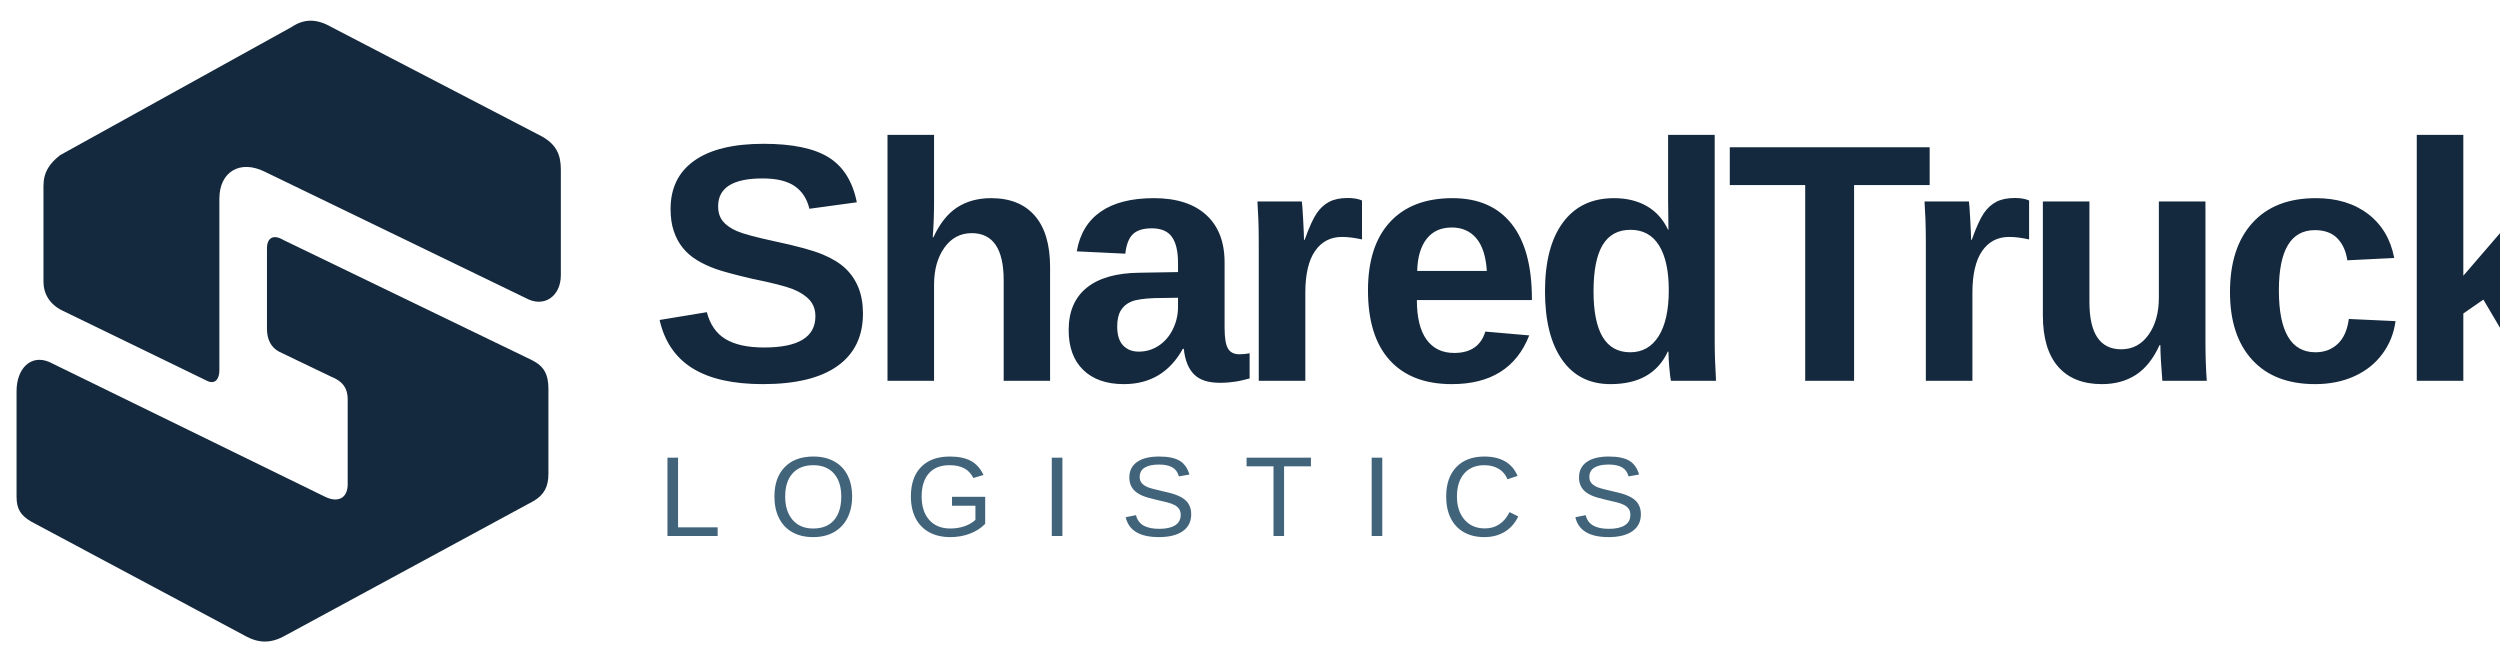
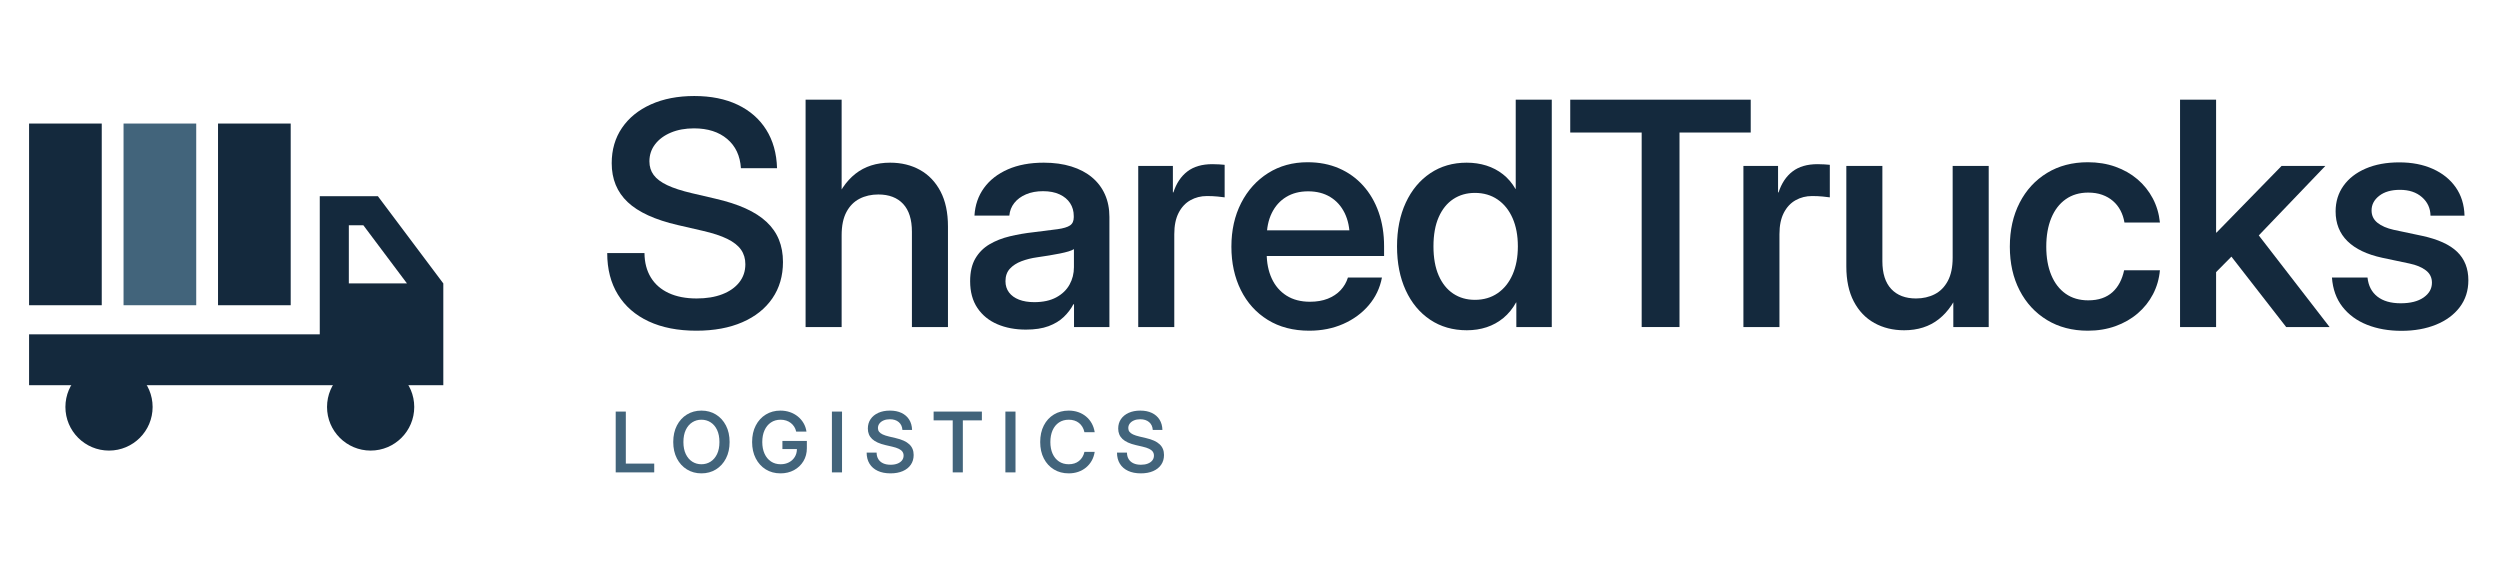
- <svg xmlns="http://www.w3.org/2000/svg" width="1208" height="320" viewBox="0 0 1208 320" fill="none" role="img" aria-labelledby="sharedtrucks-logo-title sharedtrucks-logo-description">
-   <g fill="#14293D" transform="translate(8 10)">
-     <path d="M21 65 133 3C139-1 145-1 152 3L254 56C261 60 263 65 263 72V123C263 133 255 139 246 134L120 73C108 67 98 73 98 86V169C98 173 96 176 92 174L22 140C16 137 13 132 13 126V80C13 73 16 69 21 65Z" />
-     <path d="M16 165 149 230C155 233 160 231 160 224V183C160 177 157 174 152 172L127 160C123 158 121 154 121 149V110C121 105 124 103 129 106L249 164C255 167 257 171 257 178V219C257 225 255 229 250 232L130 297C123 301 117 301 110 297L7 242C2 239 0 236 0 230V179C0 168 7 161 16 165Z" />
+ <svg xmlns="http://www.w3.org/2000/svg" width="344" height="80" viewBox="0 0 344 80" fill="none" role="img" aria-labelledby="logo-title logo-desc">
+   <g transform="translate(0 6)">
+     <path fill="#14293d" d="M4 11h10v25H4zM30 11h10v25H30z" />
+     <path fill="#42647b" d="M17 11h10v25H17z" />
+     <path fill="#14293d" fill-rule="evenodd" d="M44 21h8l9 12v14H4v-7h40V21ZM48 25v8h8l-6-8h-2Z" />
+     <circle cx="15" cy="50" r="6" fill="#14293d" />
+     <circle cx="51" cy="50" r="6" fill="#14293d" />
  </g>
-   <text x="314" y="184" fill="#14293D" font-family="Arial, Helvetica, sans-serif" font-size="164" font-weight="800" letter-spacing="-6" textLength="880" lengthAdjust="spacingAndGlyphs">SharedTrucks</text>
-   <text x="318" y="259" fill="#42647B" font-family="Arial, Helvetica, sans-serif" font-size="55" font-weight="400" letter-spacing="23" textLength="580" lengthAdjust="spacing">LOGISTICS</text>
+   <g fill="#14293d">
+     <path d="M95.824 45.504Q92.008 45.504 89.259 44.222Q86.511 42.94 85.032 40.546Q83.553 38.152 83.553 34.825H88.68Q88.698 36.773 89.554 38.176Q90.41 39.58 92.016 40.324Q93.622 41.069 95.855 41.069Q97.883 41.069 99.383 40.491Q100.883 39.913 101.722 38.852Q102.561 37.792 102.561 36.36Q102.561 35.215 101.97 34.365Q101.379 33.514 100.089 32.877Q98.798 32.24 96.675 31.755L93.284 30.973Q88.569 29.887 86.37 27.811Q84.171 25.735 84.171 22.459Q84.171 19.671 85.586 17.597Q87.001 15.522 89.563 14.367Q92.126 13.212 95.537 13.212Q98.979 13.212 101.501 14.413Q104.023 15.615 105.427 17.841Q106.831 20.067 106.921 23.148H101.951Q101.789 20.583 100.06 19.122Q98.331 17.662 95.496 17.662Q93.71 17.662 92.324 18.24Q90.938 18.818 90.149 19.843Q89.359 20.867 89.359 22.203Q89.359 23.288 89.947 24.082Q90.534 24.876 91.813 25.481Q93.091 26.086 95.171 26.575L98.424 27.335Q100.827 27.884 102.582 28.676Q104.338 29.468 105.479 30.536Q106.621 31.604 107.179 32.976Q107.737 34.349 107.737 36.053Q107.737 38.925 106.277 41.052Q104.818 43.179 102.143 44.341Q99.468 45.504 95.824 45.504Z" />
+     <path d="M115.809 32.375V45H110.849V13.716H115.809V28.415H114.687Q115.76 25.443 117.705 23.913Q119.65 22.384 122.487 22.384Q124.8 22.384 126.593 23.385Q128.386 24.385 129.413 26.338Q130.44 28.29 130.44 31.166V45H125.48V31.89Q125.48 29.358 124.271 28.059Q123.062 26.76 120.853 26.76Q119.418 26.76 118.277 27.344Q117.135 27.929 116.472 29.168Q115.809 30.407 115.809 32.375Z" />
+     <path d="M141.169 45.354Q138.958 45.354 137.228 44.61Q135.497 43.867 134.494 42.38Q133.491 40.894 133.491 38.69Q133.491 36.791 134.209 35.567Q134.927 34.343 136.152 33.619Q137.377 32.894 138.953 32.516Q140.529 32.138 142.224 31.952Q144.297 31.706 145.505 31.538Q146.714 31.37 147.231 31.022Q147.749 30.674 147.749 29.901V29.727Q147.749 28.721 147.247 27.953Q146.745 27.185 145.8 26.746Q144.855 26.307 143.525 26.307Q142.198 26.307 141.181 26.74Q140.164 27.173 139.566 27.931Q138.969 28.689 138.885 29.668H134.086Q134.215 27.493 135.4 25.859Q136.585 24.226 138.679 23.305Q140.774 22.384 143.622 22.384Q145.735 22.384 147.414 22.906Q149.093 23.428 150.262 24.406Q151.431 25.384 152.043 26.761Q152.655 28.138 152.655 29.848V45H147.785V41.863H147.701Q147.206 42.812 146.38 43.608Q145.555 44.404 144.285 44.879Q143.015 45.354 141.169 45.354ZM142.314 41.576Q144.128 41.576 145.345 40.916Q146.562 40.255 147.167 39.165Q147.773 38.074 147.773 36.759V34.277Q147.533 34.442 147.037 34.592Q146.541 34.742 145.851 34.881Q145.16 35.021 144.356 35.152Q143.551 35.284 142.709 35.404Q141.55 35.566 140.556 35.942Q139.563 36.319 138.958 36.976Q138.353 37.634 138.353 38.694Q138.353 39.59 138.84 40.239Q139.327 40.887 140.217 41.232Q141.106 41.576 142.314 41.576Z" />
+     <path d="M156.621 45V22.828H161.389V26.471H161.46Q162.069 24.598 163.38 23.593Q164.691 22.589 166.83 22.589Q167.349 22.589 167.783 22.619Q168.216 22.649 168.511 22.679V27.155Q168.234 27.11 167.545 27.043Q166.856 26.975 166.073 26.975Q164.831 26.975 163.806 27.548Q162.78 28.121 162.18 29.285Q161.581 30.448 161.581 32.223V45Z" />
+     <path d="M180.157 45.504Q176.848 45.504 174.444 44.016Q172.039 42.529 170.739 39.911Q169.44 37.294 169.44 33.944Q169.44 30.558 170.781 27.936Q172.122 25.315 174.49 23.819Q176.857 22.324 179.929 22.324Q182.312 22.324 184.245 23.161Q186.179 23.998 187.568 25.543Q188.958 27.087 189.703 29.203Q190.449 31.319 190.449 33.877V35.227H171.499V31.69H187.928L185.724 32.688Q185.724 30.735 185.022 29.308Q184.319 27.88 183.037 27.103Q181.755 26.326 179.996 26.326Q178.258 26.326 176.98 27.103Q175.702 27.88 175 29.308Q174.297 30.735 174.297 32.688V34.835Q174.297 36.815 174.994 38.325Q175.691 39.835 177.024 40.678Q178.357 41.521 180.254 41.521Q181.635 41.521 182.696 41.103Q183.757 40.685 184.462 39.933Q185.168 39.181 185.474 38.19H190.156Q189.742 40.353 188.34 41.998Q186.939 43.644 184.828 44.574Q182.717 45.504 180.157 45.504Z" />
+     <path d="M201.836 45.444Q198.953 45.444 196.786 43.991Q194.619 42.538 193.425 39.939Q192.231 37.34 192.231 33.902Q192.231 30.486 193.434 27.89Q194.637 25.294 196.801 23.839Q198.965 22.384 201.811 22.384Q203.26 22.384 204.521 22.781Q205.782 23.179 206.801 23.976Q207.821 24.774 208.529 25.995H208.564V13.716H213.524V45H208.648V41.616H208.612Q207.899 42.903 206.865 43.755Q205.831 44.607 204.56 45.026Q203.29 45.444 201.836 45.444ZM202.944 41.258Q204.741 41.258 206.072 40.347Q207.402 39.436 208.13 37.779Q208.858 36.122 208.858 33.902Q208.858 31.667 208.13 30.016Q207.402 28.365 206.072 27.454Q204.741 26.543 202.944 26.543Q201.257 26.543 199.97 27.394Q198.683 28.245 197.964 29.881Q197.245 31.517 197.245 33.902Q197.245 36.272 197.964 37.914Q198.683 39.556 199.97 40.407Q201.257 41.258 202.944 41.258Z" />
+     <path d="M216.065 18.236V13.716H240.899V18.236H231.1V45H225.894V18.236Z" />
+     <path d="M239.893 45V22.828H244.66V26.471H244.732Q245.341 24.598 246.652 23.593Q247.963 22.589 250.102 22.589Q250.621 22.589 251.054 22.619Q251.488 22.649 251.783 22.679V27.155Q251.506 27.11 250.817 27.043Q250.128 26.975 249.345 26.975Q248.103 26.975 247.077 27.548Q246.052 28.121 245.452 29.285Q244.853 30.448 244.853 32.223V45Z" />
+     <path d="M262.008 45.444Q259.716 45.444 257.912 44.444Q256.108 43.443 255.082 41.483Q254.055 39.523 254.055 36.662V22.828H259.015V35.938Q259.015 38.464 260.234 39.766Q261.454 41.068 263.641 41.068Q265.076 41.068 266.218 40.484Q267.359 39.9 268.023 38.653Q268.686 37.407 268.686 35.453V22.828H273.646V45H268.776V39.413H269.808Q268.734 42.371 266.792 43.907Q264.85 45.444 262.008 45.444Z" />
+     <path d="M287.289 45.504Q284.084 45.504 281.664 44.033Q279.245 42.562 277.899 39.955Q276.553 37.349 276.553 33.944Q276.553 30.524 277.899 27.903Q279.245 25.281 281.664 23.803Q284.084 22.324 287.289 22.324Q289.335 22.324 291.069 22.938Q292.802 23.552 294.109 24.663Q295.416 25.775 296.217 27.288Q297.018 28.8 297.206 30.619H292.325Q292.173 29.705 291.774 28.953Q291.376 28.2 290.742 27.653Q290.108 27.106 289.26 26.803Q288.413 26.501 287.337 26.501Q285.537 26.501 284.241 27.416Q282.945 28.332 282.256 30.004Q281.567 31.676 281.567 33.944Q281.567 36.191 282.256 37.851Q282.945 39.512 284.236 40.419Q285.528 41.327 287.337 41.327Q288.413 41.327 289.246 41.037Q290.078 40.746 290.682 40.199Q291.286 39.652 291.684 38.886Q292.083 38.12 292.28 37.185H297.206Q297.042 38.974 296.25 40.489Q295.458 42.005 294.141 43.13Q292.823 44.256 291.081 44.88Q289.339 45.504 287.289 45.504Z" />
+     <path d="M304.516 37.868V32.009H304.988L313.949 22.828H319.971L309.578 33.677H308.661ZM299.974 45V13.716H304.934V45ZM314.577 45 306.625 34.777 309.979 31.32 320.551 45Z" />
+     <path d="M330.438 45.522Q327.8 45.522 325.702 44.688Q323.604 43.853 322.325 42.217Q321.047 40.58 320.876 38.19H325.77Q325.947 39.879 327.121 40.805Q328.296 41.731 330.342 41.731Q332.343 41.731 333.489 40.932Q334.635 40.132 334.635 38.898Q334.635 37.844 333.802 37.203Q332.969 36.562 331.545 36.262L327.806 35.471Q324.647 34.79 323.013 33.185Q321.38 31.58 321.38 29.087Q321.38 27.083 322.465 25.563Q323.549 24.043 325.523 23.193Q327.496 22.342 330.141 22.342Q332.753 22.342 334.753 23.238Q336.754 24.133 337.904 25.771Q339.055 27.409 339.118 29.675H334.436Q334.415 28.141 333.264 27.131Q332.113 26.121 330.238 26.121Q328.437 26.121 327.382 26.942Q326.328 27.762 326.328 28.954Q326.328 30.002 327.14 30.654Q327.952 31.305 329.372 31.623L333.28 32.451Q336.562 33.158 338.104 34.647Q339.646 36.136 339.646 38.56Q339.646 40.702 338.461 42.266Q337.276 43.829 335.194 44.676Q333.113 45.522 330.438 45.522Z" />
+   </g>
+   <g fill="#42647b">
+     <path d="M84.721 65V56.633H86.113V63.791H90.022V65Z" />
+     <path d="M96.515 65.135Q95.4 65.135 94.522 64.595Q93.644 64.055 93.141 63.084Q92.638 62.113 92.638 60.822Q92.638 59.52 93.141 58.548Q93.644 57.576 94.522 57.037Q95.4 56.499 96.515 56.499Q97.635 56.499 98.51 57.037Q99.385 57.576 99.889 58.548Q100.393 59.52 100.393 60.822Q100.393 62.115 99.889 63.086Q99.385 64.057 98.51 64.596Q97.635 65.135 96.515 65.135ZM96.515 63.881Q97.214 63.881 97.775 63.525Q98.337 63.168 98.666 62.485Q98.994 61.801 98.994 60.822Q98.994 59.838 98.666 59.151Q98.337 58.465 97.775 58.109Q97.214 57.752 96.515 57.752Q95.819 57.752 95.257 58.109Q94.695 58.465 94.366 59.151Q94.037 59.838 94.037 60.822Q94.037 61.801 94.366 62.485Q94.695 63.168 95.257 63.525Q95.819 63.881 96.515 63.881Z" />
+     <path d="M107.397 65.135Q106.246 65.135 105.367 64.589Q104.487 64.043 103.989 63.07Q103.49 62.098 103.49 60.822Q103.49 59.516 103.996 58.544Q104.501 57.572 105.382 57.035Q106.264 56.499 107.384 56.499Q108.08 56.499 108.69 56.708Q109.299 56.917 109.777 57.303Q110.254 57.688 110.566 58.217Q110.878 58.747 110.97 59.392H109.557Q109.476 59.024 109.288 58.723Q109.099 58.421 108.818 58.204Q108.537 57.987 108.182 57.87Q107.827 57.752 107.411 57.752Q106.646 57.752 106.078 58.135Q105.511 58.518 105.2 59.207Q104.889 59.896 104.889 60.822Q104.889 61.743 105.201 62.43Q105.513 63.117 106.083 63.499Q106.652 63.881 107.421 63.881Q108.062 63.881 108.566 63.615Q109.07 63.349 109.363 62.874Q109.656 62.399 109.656 61.771L110.027 61.796H107.66V60.676H111.024V61.667Q111.024 62.677 110.551 63.459Q110.078 64.242 109.261 64.688Q108.443 65.135 107.397 65.135Z" />
+     <path d="M115.863 56.633V65H114.471V56.633Z" />
+     <path d="M122.533 65.135Q121.512 65.135 120.777 64.792Q120.042 64.449 119.647 63.809Q119.251 63.169 119.251 62.279H120.622Q120.627 62.8 120.856 63.175Q121.085 63.55 121.514 63.75Q121.944 63.949 122.541 63.949Q123.084 63.949 123.485 63.794Q123.886 63.639 124.11 63.356Q124.335 63.072 124.335 62.689Q124.335 62.383 124.177 62.156Q124.019 61.928 123.673 61.758Q123.328 61.587 122.76 61.458L121.853 61.248Q120.593 60.958 120.004 60.403Q119.416 59.848 119.416 58.971Q119.416 58.226 119.795 57.671Q120.173 57.116 120.858 56.807Q121.544 56.499 122.456 56.499Q123.377 56.499 124.051 56.82Q124.726 57.141 125.101 57.736Q125.477 58.332 125.501 59.156H124.171Q124.128 58.47 123.666 58.079Q123.203 57.689 122.445 57.689Q121.967 57.689 121.597 57.843Q121.226 57.998 121.015 58.272Q120.804 58.546 120.804 58.903Q120.804 59.193 120.961 59.406Q121.118 59.618 121.46 59.78Q121.802 59.942 122.358 60.072L123.228 60.276Q123.871 60.423 124.34 60.634Q124.81 60.846 125.115 61.132Q125.42 61.417 125.57 61.784Q125.719 62.151 125.719 62.607Q125.719 63.375 125.328 63.944Q124.938 64.513 124.223 64.824Q123.507 65.135 122.533 65.135Z" />
+     <path d="M128.465 57.842V56.633H135.107V57.842H132.486V65H131.094V57.842Z" />
+     <path d="M139.734 56.633V65H138.342V56.633Z" />
+     <path d="M147.057 65.135Q145.905 65.135 145.019 64.597Q144.133 64.059 143.632 63.088Q143.131 62.117 143.131 60.822Q143.131 59.516 143.63 58.544Q144.129 57.572 145.017 57.035Q145.905 56.499 147.057 56.499Q147.756 56.499 148.359 56.706Q148.963 56.914 149.435 57.305Q149.908 57.695 150.215 58.241Q150.522 58.788 150.63 59.469H149.217Q149.131 59.06 148.938 58.74Q148.746 58.42 148.467 58.199Q148.188 57.978 147.834 57.865Q147.481 57.752 147.069 57.752Q146.278 57.752 145.71 58.136Q145.142 58.519 144.836 59.209Q144.53 59.899 144.53 60.822Q144.53 61.74 144.835 62.427Q145.14 63.114 145.709 63.497Q146.278 63.881 147.069 63.881Q147.481 63.881 147.832 63.769Q148.183 63.657 148.462 63.437Q148.74 63.217 148.935 62.9Q149.129 62.583 149.221 62.175H150.63Q150.525 62.853 150.216 63.398Q149.908 63.944 149.435 64.332Q148.962 64.721 148.359 64.928Q147.756 65.135 147.057 65.135Z" />
+     <path d="M156.981 65.135Q155.96 65.135 155.225 64.792Q154.49 64.449 154.095 63.809Q153.699 63.169 153.699 62.279H155.07Q155.075 62.8 155.304 63.175Q155.533 63.55 155.963 63.75Q156.392 63.949 156.989 63.949Q157.532 63.949 157.933 63.794Q158.334 63.639 158.558 63.356Q158.783 63.072 158.783 62.689Q158.783 62.383 158.625 62.156Q158.467 61.928 158.122 61.758Q157.776 61.587 157.209 61.458L156.302 61.248Q155.041 60.958 154.453 60.403Q153.865 59.848 153.865 58.971Q153.865 58.226 154.243 57.671Q154.621 57.116 155.307 56.807Q155.992 56.499 156.904 56.499Q157.825 56.499 158.499 56.82Q159.174 57.141 159.549 57.736Q159.925 58.332 159.949 59.156H158.62Q158.576 58.47 158.114 58.079Q157.651 57.689 156.893 57.689Q156.416 57.689 156.045 57.843Q155.674 57.998 155.463 58.272Q155.252 58.546 155.252 58.903Q155.252 59.193 155.409 59.406Q155.566 59.618 155.908 59.78Q156.25 59.942 156.807 60.072L157.676 60.276Q158.319 60.423 158.789 60.634Q159.258 60.846 159.563 61.132Q159.869 61.417 160.018 61.784Q160.167 62.151 160.167 62.607Q160.167 63.375 159.777 63.944Q159.386 64.513 158.671 64.824Q157.956 65.135 156.981 65.135Z" />
+   </g>
</svg>
